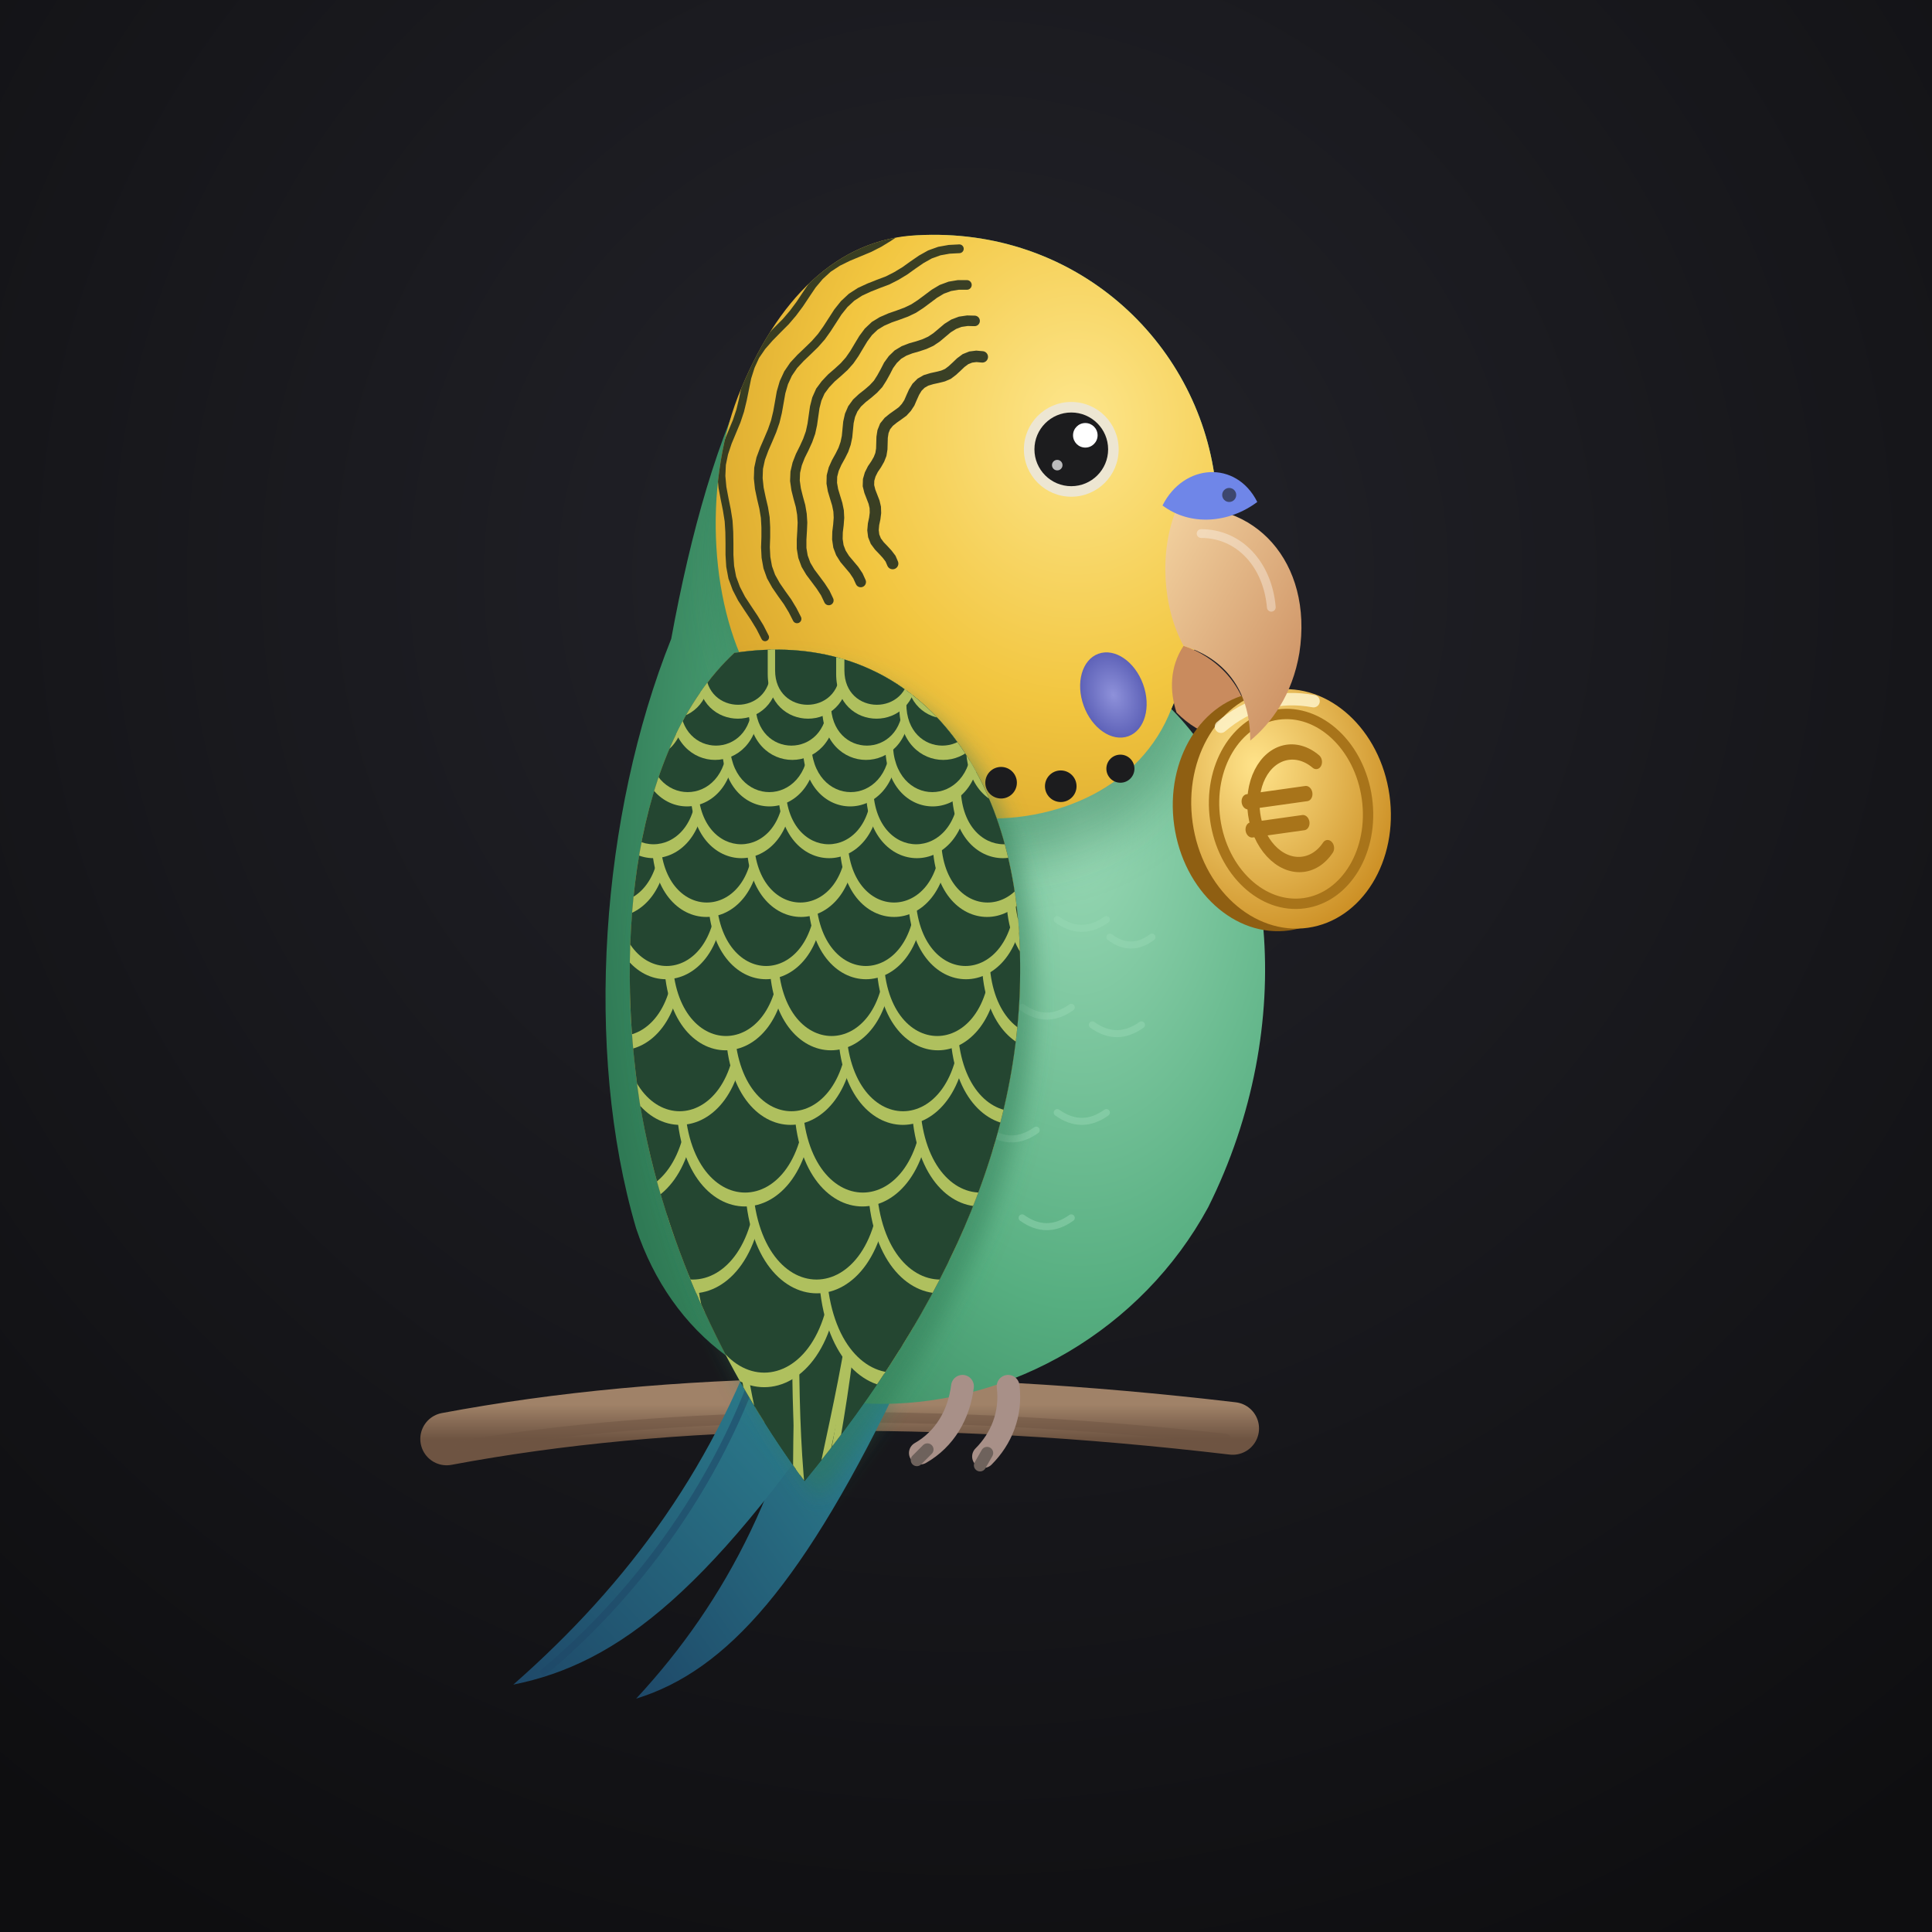
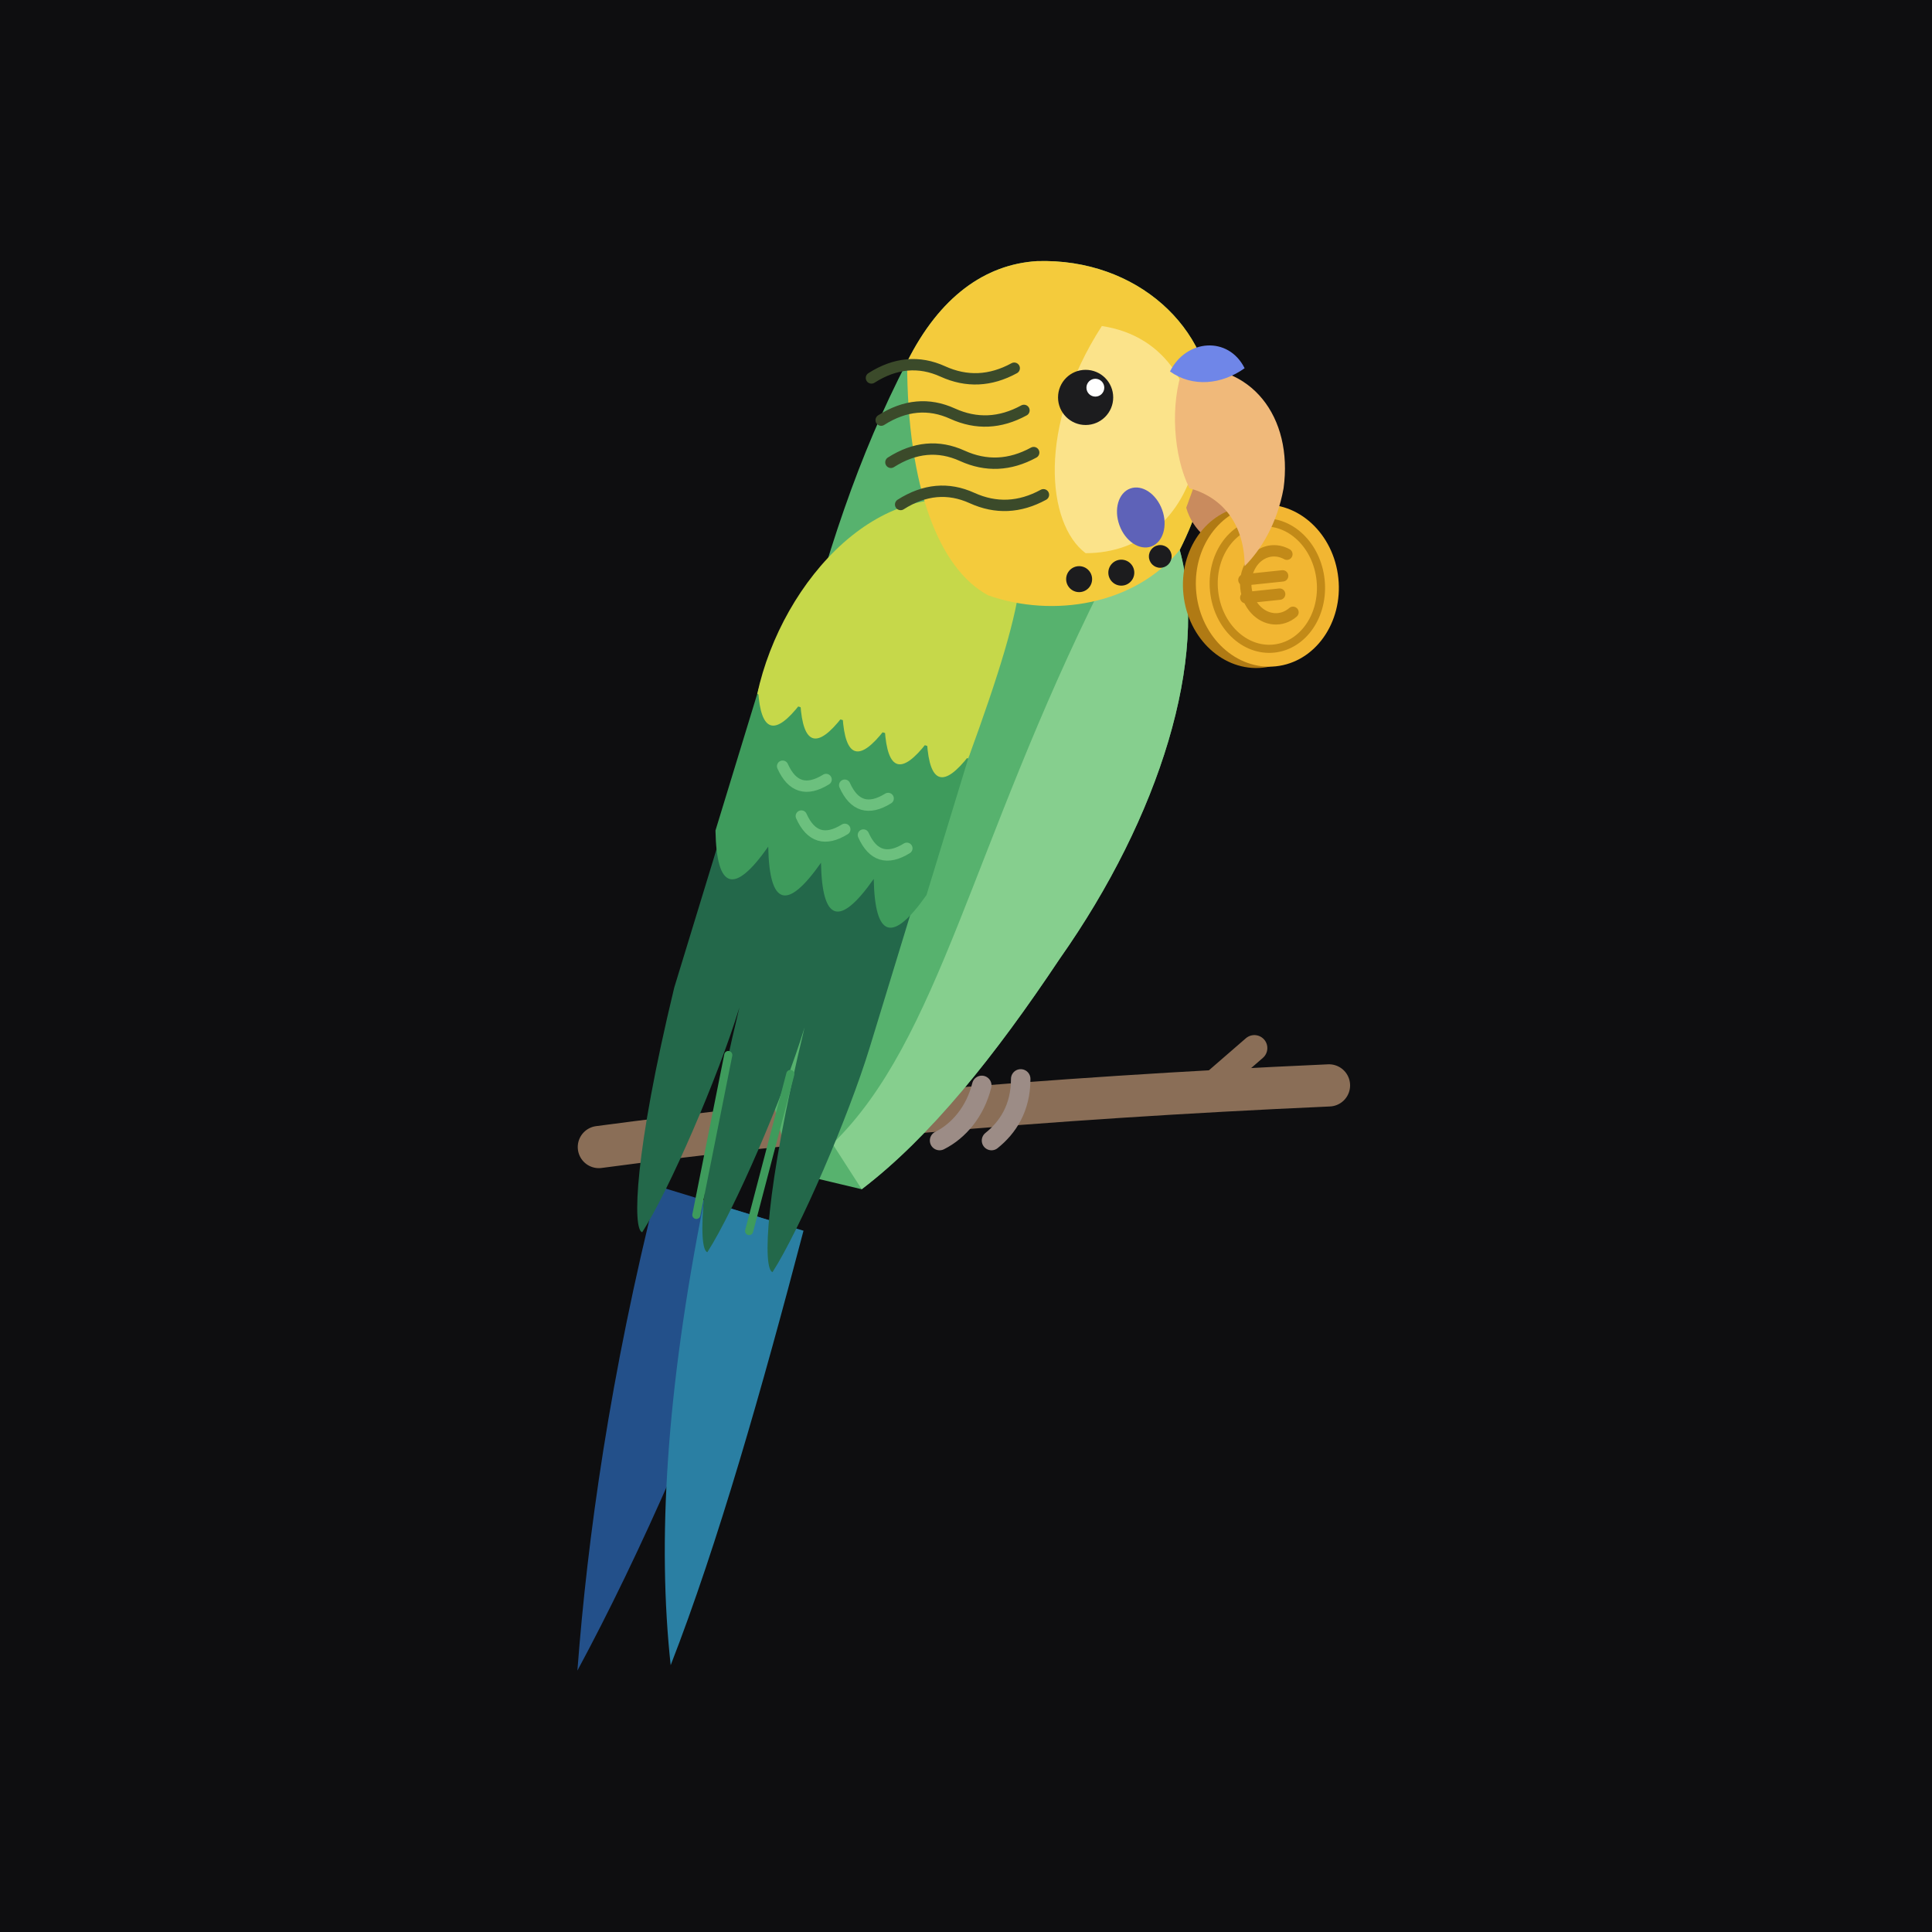
<svg xmlns="http://www.w3.org/2000/svg" viewBox="0 0 1024 1024" width="1024" height="1024">
-   <defs>
-     <radialGradient id="bgd" cx="0.5" cy="0.3" r="0.8">
-       <stop offset="0" stop-color="#23232A" />
-       <stop offset="1" stop-color="#0E0E10" />
-     </radialGradient>
-   </defs>
-   <rect width="1024" height="1024" fill="url(#bgd)" />
-   <defs>
-     <radialGradient id="gba" cx="0.72" cy="0.5" r="0.75">
-       <stop offset="0" stop-color="#9AD9B6" />
-       <stop offset="0.55" stop-color="#56AE80" />
-       <stop offset="1" stop-color="#2F7A55" />
-     </radialGradient>
-     <radialGradient id="gya" cx="0.72" cy="0.32" r="0.8">
-       <stop offset="0" stop-color="#FDE68C" />
-       <stop offset="0.6" stop-color="#F2C640" />
-       <stop offset="1" stop-color="#D9A62C" />
-     </radialGradient>
-     <linearGradient id="gka" x1="0" y1="0" x2="1" y2="1">
-       <stop offset="0" stop-color="#F3D2A0" />
-       <stop offset="1" stop-color="#C98B5E" />
-     </linearGradient>
-     <linearGradient id="gta" x1="1" y1="0" x2="0" y2="1">
-       <stop offset="0" stop-color="#2F8A96" />
-       <stop offset="1" stop-color="#1E4868" />
-     </linearGradient>
-     <linearGradient id="gpa" x1="0" y1="0" x2="0" y2="1">
-       <stop offset="0" stop-color="#A08268" />
-       <stop offset="1" stop-color="#6E5442" />
-     </linearGradient>
-     <radialGradient id="gca" cx="0.35" cy="0.3" r="0.8">
-       <stop offset="0" stop-color="#FFE38A" />
-       <stop offset="1" stop-color="#C98A1E" />
-     </radialGradient>
-     <radialGradient id="gha" cx="0.5" cy="0.5" r="0.5">
-       <stop offset="0" stop-color="#8E91DA" />
-       <stop offset="1" stop-color="#5E62B8" />
-     </radialGradient>
-     <filter id="sba" x="-20%" y="-20%" width="140%" height="140%">
-       <feGaussianBlur stdDeviation="14" />
-     </filter>
-     <filter id="ssa" x="-20%" y="-20%" width="140%" height="140%">
-       <feGaussianBlur stdDeviation="6" />
-     </filter>
-     <clipPath id="cma">
-       <path d="M560 190 C650 185 720 250 730 330 C735 380 722 420 705 460 C688 504 640 526 590 522 C540 518 498 488 468 446 C442 404 438 334 458 282 C480 226 515 192 560 190 Z" />
-     </clipPath>
-     <clipPath id="cwa">
-       <path d="M456 428 C548 414 610 480 618 584 C626 696 578 800 496 900 C456 846 416 770 402 684 C388 592 398 482 456 428 Z" />
-     </clipPath>
-     <clipPath id="cba">
-       <path d="M560 190 C650 185 720 250 730 330 C735 380 722 420 705 460 C765 520 778 640 726 744 C688 814 614 856 540 856 C470 856 420 816 400 756 C370 654 380 520 420 420 C442 300 482 195 560 190 Z" />
-     </clipPath>
-   </defs>
-   <g transform="translate(512 506) scale(0.93) translate(-588 -600)">
-     <path d="M292 876 C420 852 570 850 740 870" fill="none" stroke="url(#gpa)" stroke-width="30" stroke-linecap="round" />
-     <path d="M300 880 C420 860 570 858 736 876" fill="none" stroke="#6E5442" stroke-width="6" stroke-linecap="round" opacity="0.5" />
-     <path d="M502 806 C488 898 452 968 400 1024 C452 1008 496 958 552 840 Z" fill="url(#gta)" />
-     <path d="M476 800 C446 890 396 958 330 1016 C390 1004 444 962 530 832 Z" fill="url(#gta)" />
-     <path d="M478 806 C456 890 404 962 346 1010" fill="none" stroke="#1E4868" stroke-width="4" opacity="0.6" />
-     <path d="M560 190 C650 185 720 250 730 330 C735 380 722 420 705 460 C765 520 778 640 726 744 C688 814 614 856 540 856 C470 856 420 816 400 756 C370 654 380 520 420 420 C442 300 482 195 560 190 Z" fill="url(#gba)" />
-     <g clip-path="url(#cba)">
-       <path d="M560 190 C650 185 720 250 730 330 C735 380 722 420 705 460 C688 504 640 526 590 522 C540 518 498 488 468 446 C442 404 438 334 458 282 C480 226 515 192 560 190 Z" transform="translate(6 22)" fill="#2F7A55" opacity="0.45" filter="url(#sba)" />
-       <g fill="none" stroke="#9AD9B6" stroke-width="4" stroke-linecap="round" opacity="0.45">
-         <path d="M640 580 q14 10 28 0" />
-         <path d="M620 630 q14 10 28 0" />
-         <path d="M660 640 q14 10 28 0" />
-         <path d="M640 690 q14 10 28 0" />
-         <path d="M600 700 q14 10 28 0" />
-         <path d="M620 750 q14 10 28 0" />
-         <path d="M670 590 q12 9 24 0" />
+   <rect width="1024" height="1024" fill="#0E0E10" />
+   <g transform="translate(498 448) scale(0.86) translate(-540 -520)">
+     <path d="M330 706 C450 690 600 676 780 668" fill="none" stroke="#8A6E57" stroke-width="26" stroke-linecap="round" />
+     <path d="M704 671 l30 -26" stroke="#8A6E57" stroke-width="16" stroke-linecap="round" />
+     <path d="M600 160 C662 158 708 202 708 252 C708 292 698 318 688 338 C706 404 676 502 614 590 C574 650 534 700 492 732 L450 722 C420 640 420 520 450 420 C470 340 490 280 520 222 C540 182 568 162 600 160 Z" fill="#57B26E" />
+     <path d="M688 338 C706 404 676 502 614 590 C574 650 534 700 492 732 L474 704 C540 640 560 520 640 360 Z" fill="#86CF8E" />
+     <g transform="translate(468 322) rotate(17)">
+       <path d="M22 420 C28 540 44 640 62 720 C78 640 90 540 96 420 Z" fill="#23508A" />
+       <path d="M52 420 C64 540 86 630 116 700 C122 620 120 520 116 420 Z" fill="#2A7FA3" />
+       <path d="M-4 190 L-4 300 C2.3 405.0 14.9 450.0 21.2 450.0 C29.6 420.0 38.0 345.0 38.0 300 C44.3 405.0 56.9 450.0 63.2 450.0 C71.6 420.0 80.0 345.0 80.0 300 C86.3 405.0 98.9 450.0 105.2 450.0 C113.6 420.0 122.0 345.0 122.0 300 L122 190 Z" fill="#23684A" />
+       <path d="M-8 100 L-8 200 Q9.0 252.0 26.0 200 Q43.0 252.0 60.0 200 Q77.0 252.0 94.0 200 Q111.0 252.0 128.0 200 L128 100 Z" fill="#3E9B5C" />
+       <path d="M-8 112 C-14 40 26 -44 96 -40 C128 -34 134 0 128 112 Z" fill="#C6D84A" />
+       <path d="M-8 104 L-8 110 Q5.6 146.0 19.2 110 Q32.8 146.0 46.4 110 Q60.0 146.0 73.6 110 Q87.2 146.0 100.8 110 Q114.4 146.0 128.0 110 L128 104 Z" fill="#C6D84A" />
+       <g fill="none" stroke="#6CC07E" stroke-width="7" stroke-linecap="round">
+         <path d="M20 150 q14 16 28 0" />
+         <path d="M60 150 q14 16 28 0" />
+         <path d="M40 176 q14 16 28 0" />
+         <path d="M80 176 q14 16 28 0" />
+       </g>
+       <path d="M40 330 L50 430 M80 330 L84 430" stroke="#3E9B5C" stroke-width="5" stroke-linecap="round" />
+     </g>
+     <path d="M600 160 C662 158 708 202 708 252 C708 292 698 318 688 338 C660 372 610 380 570 366 C540 350 520 300 520 222 C540 182 568 162 600 160 Z" fill="#F4CB3C" />
+     <path d="M640 200 C680 206 700 240 698 282 C690 318 664 340 630 340 C606 322 600 262 640 200 Z" fill="#FBE38A" />
+     <path d="M498 232 q22 -14 44 -4 q22 10 44 -2" fill="none" stroke="#3B4A2A" stroke-width="7" stroke-linecap="round" />
+     <path d="M504 258 q22 -14 44 -4 q22 10 44 -2" fill="none" stroke="#3B4A2A" stroke-width="7" stroke-linecap="round" />
+     <path d="M510 284 q22 -14 44 -4 q22 10 44 -2" fill="none" stroke="#3B4A2A" stroke-width="7" stroke-linecap="round" />
+     <path d="M516 310 q22 -14 44 -4 q22 10 44 -2" fill="none" stroke="#3B4A2A" stroke-width="7" stroke-linecap="round" />
+     <path d="M566 668 c-4 16 -14 28 -26 34 M590 664 c0 18 -8 30 -18 38" fill="none" stroke="#9C8C86" stroke-width="12" stroke-linecap="round" />
+     <ellipse cx="664" cy="318" rx="14" ry="19" transform="rotate(-20 664 318)" fill="#5E62B8" />
+     <circle cx="626" cy="356" r="8" fill="#1C1C1E" />
+     <circle cx="652" cy="352" r="8" fill="#1C1C1E" />
+     <circle cx="676" cy="342" r="7" fill="#1C1C1E" />
+     <path d="M700 290 C716 300 726 318 722 338 C708 336 696 326 692 312 Z" fill="#C98B5E" />
+     <g transform="rotate(-6 742 360)">
+       <ellipse cx="734" cy="360" rx="44" ry="50" fill="#B07A14" />
+       <ellipse cx="742" cy="360" rx="44" ry="50" fill="#F2B632" />
+       <ellipse cx="742" cy="360" rx="33" ry="39" fill="none" stroke="#C28A18" stroke-width="5" />
+       <g fill="none" stroke="#C28A18" stroke-width="7" stroke-linecap="round">
+         <path d="M756 342 A18 21 0 1 0 756 378" />
+         <path d="M728 355 H752 M728 366 H749" />
      </g>
    </g>
-     <path d="M560 190 C650 185 720 250 730 330 C735 380 722 420 705 460 C688 504 640 526 590 522 C540 518 498 488 468 446 C442 404 438 334 458 282 C480 226 515 192 560 190 Z" fill="url(#gya)" />
-     <g clip-path="url(#cma)" fill="none" stroke="#26301F" stroke-linecap="round" opacity="0.9">
-       <path d="M546.2 377.1 L545.0 374.3 L543.1 371.8 L540.9 369.4 L538.6 367.0 L536.6 364.3 L535.4 361.3 L535.0 358.1 L535.3 354.7 L536.0 351.4 L536.4 348.2 L536.3 345.1 L535.6 342.1 L534.4 339.0 L533.2 335.9 L532.4 332.7 L532.5 329.4 L533.4 326.3 L534.9 323.3 L536.8 320.5 L538.4 317.7 L539.5 314.9 L540.0 311.8 L540.1 308.5 L540.2 305.1 L540.7 301.9 L541.9 298.9 L544.0 296.3 L546.6 294.2 L549.3 292.3 L551.9 290.4 L554.0 288.1 L555.7 285.5 L557.0 282.5 L558.4 279.4 L560.1 276.6 L562.4 274.3 L565.2 272.7 L568.5 271.7 L571.7 271.0 L574.9 270.2 L577.7 269.0 L580.2 267.1 L582.6 264.9 L585.0 262.6 L587.7 260.6 L590.7 259.4 L593.9 259.0 L597.3 259.3" stroke-width="6.5" />
-       <path d="M528.0 387.6 L526.4 384.1 L524.2 380.8 L521.6 377.7 L518.9 374.5 L516.7 371.0 L515.3 367.3 L514.7 363.2 L514.8 359.1 L515.3 355.0 L515.6 351.0 L515.4 347.1 L514.6 343.2 L513.4 339.3 L512.2 335.3 L511.5 331.3 L511.6 327.2 L512.6 323.3 L514.3 319.5 L516.3 315.9 L518.1 312.3 L519.4 308.6 L520.2 304.8 L520.6 300.7 L521.0 296.6 L521.9 292.6 L523.5 288.9 L525.9 285.6 L528.9 282.8 L532.2 280.2 L535.2 277.6 L537.9 274.7 L540.0 271.4 L542.0 267.8 L543.9 264.1 L546.3 260.8 L549.2 258.0 L552.7 255.9 L556.6 254.4 L560.5 253.3 L564.4 252.0 L567.9 250.4 L571.2 248.2 L574.3 245.6 L577.5 242.9 L581.0 240.7 L584.7 239.3 L588.8 238.7 L592.9 238.8" stroke-width="6.0" />
-       <path d="M509.8 398.1 L507.8 393.9 L505.2 389.9 L502.3 386.0 L499.3 382.0 L496.8 377.8 L495.1 373.2 L494.3 368.4 L494.3 363.5 L494.6 358.5 L494.8 353.7 L494.5 349.0 L493.7 344.3 L492.4 339.6 L491.2 334.8 L490.5 329.9 L490.7 325.0 L491.8 320.3 L493.6 315.7 L495.8 311.3 L497.8 306.9 L499.4 302.4 L500.4 297.8 L501.1 292.9 L501.8 288.0 L503.0 283.3 L505.0 278.8 L507.9 274.9 L511.3 271.3 L515.0 268.1 L518.6 264.8 L521.7 261.3 L524.4 257.4 L526.9 253.2 L529.5 248.9 L532.4 245.0 L536.0 241.6 L540.1 239.1 L544.7 237.1 L549.3 235.5 L553.9 233.8 L558.1 231.8 L562.1 229.2 L566.0 226.3 L570.0 223.3 L574.2 220.8 L578.8 219.1 L583.6 218.3 L588.5 218.3" stroke-width="5.5" />
-       <path d="M491.7 408.6 L489.2 403.7 L486.3 398.9 L483.0 394.3 L479.7 389.5 L476.9 384.5 L475.0 379.2 L474.0 373.6 L473.7 367.8 L473.9 362.1 L473.9 356.4 L473.6 350.9 L472.7 345.4 L471.4 339.9 L470.2 334.2 L469.6 328.5 L469.8 322.8 L471.0 317.3 L473.0 311.9 L475.3 306.6 L477.5 301.4 L479.3 296.2 L480.6 290.8 L481.6 285.2 L482.6 279.5 L484.2 274.0 L486.6 268.8 L489.8 264.1 L493.7 259.9 L497.9 255.9 L501.9 252.0 L505.6 247.8 L508.8 243.3 L511.9 238.5 L515.0 233.7 L518.6 229.2 L522.8 225.3 L527.6 222.2 L532.8 219.8 L538.1 217.7 L543.4 215.7 L548.3 213.2 L553.1 210.3 L557.7 207.0 L562.5 203.7 L567.5 200.9 L572.8 199.0 L578.4 198.0 L584.2 197.7" stroke-width="5.0" />
-       <path d="M473.5 419.1 L470.6 413.4 L467.3 408.0 L463.7 402.6 L460.1 397.1 L457.1 391.3 L454.8 385.1 L453.6 378.7 L453.2 372.2 L453.2 365.6 L453.1 359.2 L452.7 352.8 L451.7 346.5 L450.4 340.1 L449.2 333.7 L448.6 327.2 L448.9 320.6 L450.2 314.3 L452.3 308.0 L454.8 302.0 L457.3 296.0 L459.3 290.0 L460.8 283.8 L462.1 277.4 L463.4 271.0 L465.4 264.7 L468.1 258.8 L471.8 253.4 L476.1 248.5 L480.7 243.8 L485.3 239.2 L489.4 234.4 L493.2 229.3 L496.8 223.9 L500.5 218.4 L504.7 213.4 L509.5 209.0 L515.0 205.4 L520.9 202.5 L526.9 200.0 L532.9 197.5 L538.6 194.6 L544.0 191.3 L549.4 187.7 L554.9 184.1 L560.7 181.1 L566.9 178.8 L573.3 177.6 L579.8 177.2" stroke-width="4.5" />
-       <path d="M455.3 429.6 L452.0 423.2 L448.4 417.0 L444.4 410.9 L440.5 404.6 L437.2 398.0 L434.7 391.1 L433.3 383.9 L432.6 376.6 L432.5 369.2 L432.3 361.9 L431.8 354.7 L430.7 347.6 L429.4 340.4 L428.3 333.1 L427.7 325.8 L428.0 318.5 L429.4 311.2 L431.7 304.2 L434.4 297.4 L437.0 290.6 L439.2 283.7 L441.0 276.7 L442.6 269.6 L444.3 262.4 L446.5 255.4 L449.7 248.8 L453.7 242.7 L458.5 237.0 L463.6 231.7 L468.6 226.4 L473.3 221.0 L477.6 215.2 L481.8 209.2 L486.1 203.2 L490.9 197.6 L496.3 192.7 L502.4 188.6 L509.0 185.2 L515.7 182.2 L522.4 179.3 L528.8 176.0 L535.0 172.4 L541.1 168.4 L547.4 164.5 L554.0 161.2 L560.9 158.7 L568.1 157.3 L575.4 156.6" stroke-width="4.0" />
-       <path d="M437.1 440.1 L433.5 433.0 L429.4 426.0 L425.1 419.2 L420.9 412.1 L417.3 404.8 L414.6 397.1 L412.9 389.1 L412.1 380.9 L411.8 372.7 L411.5 364.7 L410.8 356.7 L409.8 348.7 L408.4 340.7 L407.3 332.6 L406.7 324.4 L407.2 316.3 L408.7 308.2 L411.0 300.4 L413.9 292.7 L416.7 285.1 L419.2 277.5 L421.2 269.7 L423.1 261.8 L425.1 253.9 L427.7 246.1 L431.2 238.8 L435.7 231.9 L440.9 225.6 L446.4 219.6 L451.9 213.6 L457.1 207.5 L462.0 201.2 L466.7 194.5 L471.6 188.0 L477.0 181.8 L483.1 176.4 L489.9 171.8 L497.1 167.9 L504.5 164.5 L511.9 161.1 L519.0 157.5 L526.0 153.4 L532.8 149.1 L539.9 144.9 L547.2 141.3 L554.9 138.6 L562.9 136.9 L571.1 136.1" stroke-width="3.5" />
-     </g>
-     <path d="M456 428 C548 414 610 480 618 584 C626 696 578 800 496 900 C456 846 416 770 402 684 C388 592 398 482 456 428 Z" transform="translate(8 10)" fill="#2F7A55" opacity="0.5" filter="url(#ssa)" />
-     <path d="M456 428 C548 414 610 480 618 584 C626 696 578 800 496 900 C456 846 416 770 402 684 C388 592 398 482 456 428 Z" fill="#244631" />
-     <g clip-path="url(#cwa)">
-       <path d="M420 740 C418 830 446 884 486 936 C470 870 462 820 458 740 Z" fill="#244631" stroke="#AFC05E" stroke-width="4" />
-       <path d="M456 740 C454 830 468 884 492 936 C490 870 494 820 494 740 Z" fill="#244631" stroke="#AFC05E" stroke-width="4" />
-       <path d="M492 740 C490 830 490 884 498 936 C510 870 526 820 530 740 Z" fill="#244631" stroke="#AFC05E" stroke-width="4" />
-       <path d="M528 740 C526 830 512 884 504 936 C530 870 558 820 566 740 Z" fill="#244631" stroke="#AFC05E" stroke-width="4" />
-       <path d="M564 740 C562 830 534 884 510 936 C550 870 590 820 602 740 Z" fill="#244631" stroke="#AFC05E" stroke-width="4" />
-       <path d="M356 756 L356 776 C356 870 442 870 442 776 L442 756 Z" fill="#AFC05E" />
-       <path d="M360.5 756 L360.5 774 C360.5 859.6 437.5 859.6 437.5 774 L437.5 756 Z" fill="#244631" />
-       <path d="M430 756 L430 776 C430 870 516 870 516 776 L516 756 Z" fill="#AFC05E" />
-       <path d="M434.5 756 L434.5 774 C434.5 859.6 511.5 859.6 511.5 774 L511.5 756 Z" fill="#244631" />
-       <path d="M504 756 L504 776 C504 870 590 870 590 776 L590 756 Z" fill="#AFC05E" />
-       <path d="M508.4 756 L508.4 774 C508.4 859.6 585.4 859.6 585.4 774 L585.4 756 Z" fill="#244631" />
-       <path d="M578 756 L578 776 C578 870 664 870 664 776 L664 756 Z" fill="#AFC05E" />
-       <path d="M582.4 756 L582.4 774 C582.4 859.6 659.4 859.6 659.4 774 L659.4 756 Z" fill="#244631" />
-       <path d="M321 707 L321 727 C321 815 403 815 403 727 L403 707 Z" fill="#AFC05E" />
-       <path d="M325.2 707 L325.2 725 C325.2 805.2 398.2 805.2 398.2 725 L398.2 707 Z" fill="#244631" />
-       <path d="M391 707 L391 727 C391 815 473 815 473 727 L473 707 Z" fill="#AFC05E" />
-       <path d="M395.8 707 L395.8 725 C395.8 805.2 468.8 805.2 468.8 725 L468.8 707 Z" fill="#244631" />
-       <path d="M462 707 L462 727 C462 815 544 815 544 727 L544 707 Z" fill="#AFC05E" />
-       <path d="M466.3 707 L466.3 725 C466.3 805.2 539.3 805.2 539.3 725 L539.3 707 Z" fill="#244631" />
-       <path d="M532 707 L532 727 C532 815 614 815 614 727 L614 707 Z" fill="#AFC05E" />
-       <path d="M536.8 707 L536.8 725 C536.8 805.2 609.8 805.2 609.8 725 L609.8 707 Z" fill="#244631" />
-       <path d="M603 707 L603 727 C603 815 685 815 685 727 L685 707 Z" fill="#AFC05E" />
-       <path d="M607.3 707 L607.3 725 C607.3 805.2 680.3 805.2 680.3 725 L680.3 707 Z" fill="#244631" />
-       <path d="M356 662 L356 682 C356 764 434 764 434 682 L434 662 Z" fill="#AFC05E" />
-       <path d="M360.5 662 L360.5 680 C360.5 754.1 429.5 754.1 429.5 680 L429.5 662 Z" fill="#244631" />
-       <path d="M423 662 L423 682 C423 764 501 764 501 682 L501 662 Z" fill="#AFC05E" />
-       <path d="M427.6 662 L427.6 680 C427.6 754.1 496.6 754.1 496.6 680 L496.6 662 Z" fill="#244631" />
-       <path d="M490 662 L490 682 C490 764 568 764 568 682 L568 662 Z" fill="#AFC05E" />
-       <path d="M494.7 662 L494.7 680 C494.7 754.1 563.7 754.1 563.7 680 L563.7 662 Z" fill="#244631" />
-       <path d="M557 662 L557 682 C557 764 635 764 635 682 L635 662 Z" fill="#AFC05E" />
-       <path d="M561.7 662 L561.7 680 C561.7 754.1 630.7 754.1 630.7 680 L630.7 662 Z" fill="#244631" />
-       <path d="M624 662 L624 682 C624 764 702 764 702 682 L702 662 Z" fill="#AFC05E" />
-       <path d="M628.8 662 L628.8 680 C628.8 754.1 697.8 754.1 697.8 680 L697.8 662 Z" fill="#244631" />
-       <path d="M324 620 L324 640 C324 716 398 716 398 640 L398 620 Z" fill="#AFC05E" />
-       <path d="M328.7 620 L328.7 638 C328.7 706.3 393.7 706.3 393.7 638 L393.7 620 Z" fill="#244631" />
-       <path d="M388 620 L388 640 C388 716 462 716 462 640 L462 620 Z" fill="#AFC05E" />
-       <path d="M392.3 620 L392.3 638 C392.3 706.3 457.3 706.3 457.3 638 L457.3 620 Z" fill="#244631" />
-       <path d="M451 620 L451 640 C451 716 525 716 525 640 L525 620 Z" fill="#AFC05E" />
-       <path d="M456.0 620 L456.0 638 C456.0 706.3 521.0 706.3 521.0 638 L521.0 620 Z" fill="#244631" />
-       <path d="M515 620 L515 640 C515 716 589 716 589 640 L589 620 Z" fill="#AFC05E" />
-       <path d="M519.6 620 L519.6 638 C519.6 706.3 584.6 706.3 584.6 638 L584.6 620 Z" fill="#244631" />
-       <path d="M579 620 L579 640 C579 716 653 716 653 640 L653 620 Z" fill="#AFC05E" />
-       <path d="M583.2 620 L583.2 638 C583.2 706.3 648.2 706.3 648.2 638 L648.2 620 Z" fill="#244631" />
-       <path d="M356 582 L356 602 C356 672 426 672 426 602 L426 582 Z" fill="#AFC05E" />
-       <path d="M360.5 582 L360.5 600 C360.5 661.8 421.5 661.8 421.5 600 L421.5 582 Z" fill="#244631" />
-       <path d="M416 582 L416 602 C416 672 486 672 486 602 L486 582 Z" fill="#AFC05E" />
-       <path d="M420.7 582 L420.7 600 C420.7 661.8 481.7 661.8 481.7 600 L481.7 582 Z" fill="#244631" />
-       <path d="M476 582 L476 602 C476 672 546 672 546 602 L546 582 Z" fill="#AFC05E" />
-       <path d="M480.9 582 L480.9 600 C480.9 661.8 541.9 661.8 541.9 600 L541.9 582 Z" fill="#244631" />
-       <path d="M537 582 L537 602 C537 672 607 672 607 602 L607 582 Z" fill="#AFC05E" />
-       <path d="M541.1 582 L541.1 600 C541.1 661.8 602.1 661.8 602.1 600 L602.1 582 Z" fill="#244631" />
-       <path d="M597 582 L597 602 C597 672 667 672 667 602 L667 582 Z" fill="#AFC05E" />
-       <path d="M601.3 582 L601.3 600 C601.3 661.8 662.3 661.8 662.3 600 L662.3 582 Z" fill="#244631" />
-       <path d="M328 546 L328 566 C328 630 394 630 394 566 L394 546 Z" fill="#AFC05E" />
-       <path d="M332.1 546 L332.1 564 C332.1 620.6 389.1 620.6 389.1 564 L389.1 546 Z" fill="#244631" />
-       <path d="M384 546 L384 566 C384 630 450 630 450 566 L450 546 Z" fill="#AFC05E" />
-       <path d="M388.9 546 L388.9 564 C388.9 620.6 445.9 620.6 445.9 564 L445.9 546 Z" fill="#244631" />
-       <path d="M441 546 L441 566 C441 630 507 630 507 566 L507 546 Z" fill="#AFC05E" />
-       <path d="M445.6 546 L445.6 564 C445.6 620.6 502.6 620.6 502.6 564 L502.6 546 Z" fill="#244631" />
-       <path d="M498 546 L498 566 C498 630 564 630 564 566 L564 546 Z" fill="#AFC05E" />
-       <path d="M502.4 546 L502.4 564 C502.4 620.6 559.4 620.6 559.4 564 L559.4 546 Z" fill="#244631" />
-       <path d="M555 546 L555 566 C555 630 621 630 621 566 L621 546 Z" fill="#AFC05E" />
-       <path d="M559.2 546 L559.2 564 C559.2 620.6 616.2 620.6 616.2 564 L616.2 546 Z" fill="#244631" />
-       <path d="M611 546 L611 566 C611 630 677 630 677 566 L677 546 Z" fill="#AFC05E" />
-       <path d="M615.9 546 L615.9 564 C615.9 620.6 672.9 620.6 672.9 564 L672.9 546 Z" fill="#244631" />
-       <path d="M356 515 L356 535 C356 593 418 593 418 535 L418 515 Z" fill="#AFC05E" />
-       <path d="M360.5 515 L360.5 533 C360.5 582.7 413.5 582.7 413.5 533 L413.5 515 Z" fill="#244631" />
-       <path d="M409 515 L409 535 C409 593 471 593 471 535 L471 515 Z" fill="#AFC05E" />
-       <path d="M413.8 515 L413.8 533 C413.8 582.7 466.8 582.7 466.8 533 L466.8 515 Z" fill="#244631" />
-       <path d="M463 515 L463 535 C463 593 525 593 525 535 L525 515 Z" fill="#AFC05E" />
-       <path d="M467.1 515 L467.1 533 C467.1 582.7 520.1 582.7 520.1 533 L520.1 515 Z" fill="#244631" />
-       <path d="M516 515 L516 535 C516 593 578 593 578 535 L578 515 Z" fill="#AFC05E" />
-       <path d="M520.5 515 L520.5 533 C520.5 582.7 573.5 582.7 573.5 533 L573.5 515 Z" fill="#244631" />
-       <path d="M569 515 L569 535 C569 593 631 593 631 535 L631 515 Z" fill="#AFC05E" />
-       <path d="M573.8 515 L573.8 533 C573.8 582.7 626.8 582.7 626.8 533 L626.8 515 Z" fill="#244631" />
-       <path d="M623 515 L623 535 C623 593 685 593 685 535 L685 515 Z" fill="#AFC05E" />
-       <path d="M627.1 515 L627.1 533 C627.1 582.7 680.1 582.7 680.1 533 L680.1 515 Z" fill="#244631" />
-       <path d="M331 486 L331 506 C331 558 389 558 389 506 L389 486 Z" fill="#AFC05E" />
-       <path d="M335.6 486 L335.6 504 C335.6 548.1 384.6 548.1 384.6 504 L384.6 486 Z" fill="#244631" />
-       <path d="M381 486 L381 506 C381 558 439 558 439 506 L439 486 Z" fill="#AFC05E" />
-       <path d="M385.4 486 L385.4 504 C385.4 548.1 434.4 548.1 434.4 504 L434.4 486 Z" fill="#244631" />
-       <path d="M431 486 L431 506 C431 558 489 558 489 506 L489 486 Z" fill="#AFC05E" />
-       <path d="M435.3 486 L435.3 504 C435.3 548.1 484.3 548.1 484.3 504 L484.3 486 Z" fill="#244631" />
-       <path d="M481 486 L481 506 C481 558 539 558 539 506 L539 486 Z" fill="#AFC05E" />
-       <path d="M485.2 486 L485.2 504 C485.2 548.1 534.2 548.1 534.2 504 L534.2 486 Z" fill="#244631" />
-       <path d="M531 486 L531 506 C531 558 589 558 589 506 L589 486 Z" fill="#AFC05E" />
-       <path d="M535.1 486 L535.1 504 C535.1 548.1 584.1 548.1 584.1 504 L584.1 486 Z" fill="#244631" />
-       <path d="M580 486 L580 506 C580 558 638 558 638 506 L638 486 Z" fill="#AFC05E" />
-       <path d="M585.0 486 L585.0 504 C585.0 548.1 634.0 548.1 634.0 504 L634.0 486 Z" fill="#244631" />
-       <path d="M630 486 L630 506 C630 558 688 558 688 506 L688 486 Z" fill="#AFC05E" />
-       <path d="M634.8 486 L634.8 504 C634.8 548.1 683.8 548.1 683.8 504 L683.8 486 Z" fill="#244631" />
-       <path d="M356 461 L356 481 C356 527 410 527 410 481 L410 461 Z" fill="#AFC05E" />
-       <path d="M360.5 461 L360.5 479 C360.5 516.8 405.5 516.8 405.5 479 L405.5 461 Z" fill="#244631" />
-       <path d="M402 461 L402 481 C402 527 456 527 456 481 L456 461 Z" fill="#AFC05E" />
-       <path d="M406.9 461 L406.9 479 C406.9 516.8 451.9 516.8 451.9 479 L451.9 461 Z" fill="#244631" />
-       <path d="M449 461 L449 481 C449 527 503 527 503 481 L503 461 Z" fill="#AFC05E" />
-       <path d="M453.4 461 L453.4 479 C453.4 516.8 498.4 516.8 498.4 479 L498.4 461 Z" fill="#244631" />
-       <path d="M495 461 L495 481 C495 527 549 527 549 481 L549 461 Z" fill="#AFC05E" />
-       <path d="M499.8 461 L499.8 479 C499.8 516.8 544.8 516.8 544.8 479 L544.8 461 Z" fill="#244631" />
-       <path d="M542 461 L542 481 C542 527 596 527 596 481 L596 461 Z" fill="#AFC05E" />
-       <path d="M546.3 461 L546.3 479 C546.3 516.8 591.3 516.8 591.3 479 L591.3 461 Z" fill="#244631" />
-       <path d="M588 461 L588 481 C588 527 642 527 642 481 L642 461 Z" fill="#AFC05E" />
-       <path d="M592.7 461 L592.7 479 C592.7 516.8 637.7 516.8 637.7 479 L637.7 461 Z" fill="#244631" />
-       <path d="M635 461 L635 481 C635 527 689 527 689 481 L689 461 Z" fill="#AFC05E" />
-       <path d="M639.1 461 L639.1 479 C639.1 516.8 684.1 516.8 684.1 479 L684.1 461 Z" fill="#244631" />
-       <path d="M334 439 L334 459 C334 499 384 499 384 459 L384 439 Z" fill="#AFC05E" />
-       <path d="M339.0 439 L339.0 457 C339.0 488.8 380.0 488.8 380.0 457 L380.0 439 Z" fill="#244631" />
-       <path d="M378 439 L378 459 C378 499 428 499 428 459 L428 439 Z" fill="#AFC05E" />
-       <path d="M382.0 439 L382.0 457 C382.0 488.8 423.0 488.8 423.0 457 L423.0 439 Z" fill="#244631" />
-       <path d="M420 439 L420 459 C420 499 470 499 470 459 L470 439 Z" fill="#AFC05E" />
-       <path d="M425.0 439 L425.0 457 C425.0 488.8 466.0 488.8 466.0 457 L466.0 439 Z" fill="#244631" />
-       <path d="M464 439 L464 459 C464 499 514 499 514 459 L514 439 Z" fill="#AFC05E" />
-       <path d="M468.0 439 L468.0 457 C468.0 488.8 509.0 488.8 509.0 457 L509.0 439 Z" fill="#244631" />
-       <path d="M506 439 L506 459 C506 499 556 499 556 459 L556 439 Z" fill="#AFC05E" />
-       <path d="M511.0 439 L511.0 457 C511.0 488.8 552.0 488.8 552.0 457 L552.0 439 Z" fill="#244631" />
-       <path d="M550 439 L550 459 C550 499 600 499 600 459 L600 439 Z" fill="#AFC05E" />
-       <path d="M554.0 439 L554.0 457 C554.0 488.8 595.0 488.8 595.0 457 L595.0 439 Z" fill="#244631" />
-       <path d="M592 439 L592 459 C592 499 642 499 642 459 L642 439 Z" fill="#AFC05E" />
-       <path d="M597.0 439 L597.0 457 C597.0 488.8 638.0 488.8 638.0 457 L638.0 439 Z" fill="#244631" />
-       <path d="M636 439 L636 459 C636 499 686 499 686 459 L686 439 Z" fill="#AFC05E" />
-       <path d="M640.0 439 L640.0 457 C640.0 488.8 681.0 488.8 681.0 457 L681.0 439 Z" fill="#244631" />
-       <path d="M356 420 L356 440 C356 474 402 474 402 440 L402 420 Z" fill="#AFC05E" />
-       <path d="M360.5 420 L360.5 438 C360.5 464.1 397.5 464.1 397.5 438 L397.5 420 Z" fill="#244631" />
-       <path d="M396 420 L396 440 C396 474 442 474 442 440 L442 420 Z" fill="#AFC05E" />
-       <path d="M400.1 420 L400.1 438 C400.1 464.1 437.1 464.1 437.1 438 L437.1 420 Z" fill="#244631" />
-       <path d="M435 420 L435 440 C435 474 481 474 481 440 L481 420 Z" fill="#AFC05E" />
-       <path d="M439.6 420 L439.6 438 C439.6 464.1 476.6 464.1 476.6 438 L476.6 420 Z" fill="#244631" />
-       <path d="M475 420 L475 440 C475 474 521 474 521 440 L521 420 Z" fill="#AFC05E" />
-       <path d="M479.2 420 L479.2 438 C479.2 464.1 516.2 464.1 516.2 438 L516.2 420 Z" fill="#244631" />
-       <path d="M514 420 L514 440 C514 474 560 474 560 440 L560 420 Z" fill="#AFC05E" />
-       <path d="M518.7 420 L518.7 438 C518.7 464.1 555.7 464.1 555.7 438 L555.7 420 Z" fill="#244631" />
-       <path d="M554 420 L554 440 C554 474 600 474 600 440 L600 420 Z" fill="#AFC05E" />
-       <path d="M558.3 420 L558.3 438 C558.3 464.1 595.3 464.1 595.3 438 L595.3 420 Z" fill="#244631" />
-       <path d="M593 420 L593 440 C593 474 639 474 639 440 L639 420 Z" fill="#AFC05E" />
-       <path d="M597.9 420 L597.9 438 C597.9 464.1 634.9 464.1 634.9 438 L634.9 420 Z" fill="#244631" />
-       <path d="M633 420 L633 440 C633 474 679 474 679 440 L679 420 Z" fill="#AFC05E" />
-       <path d="M637.4 420 L637.4 438 C637.4 464.1 674.4 464.1 674.4 438 L674.4 420 Z" fill="#244631" />
-     </g>
-     <g fill="none" stroke-linecap="round">
-       <path d="M586 846 c-2 16 -10 30 -24 38" stroke="#A89088" stroke-width="13" />
-       <path d="M612 846 c2 16 -4 30 -14 40" stroke="#A89088" stroke-width="13" />
-       <path d="M566 882 l-6 6 M600 884 l-4 7" stroke="#6E625C" stroke-width="7" />
-     </g>
-     <ellipse cx="672" cy="452" rx="18" ry="25" transform="rotate(-20 672 452)" fill="url(#gha)" />
-     <circle cx="608" cy="502" r="9" fill="#1C1C1E" />
-     <circle cx="642" cy="504" r="9" fill="#1C1C1E" />
-     <circle cx="676" cy="494" r="8" fill="#1C1C1E" />
-     <path d="M712 424 C730 430 748 446 750 472 C738 480 722 476 708 462 C704 450 704 436 712 424 Z" fill="#C98B5E" />
-     <g transform="rotate(-8 772 508)">
-       <g transform="translate(772 458) scale(1.18) translate(-772 -458)">
-         <ellipse cx="763" cy="508" rx="48" ry="58" fill="#8F5F12" />
-         <ellipse cx="772" cy="508" rx="48" ry="58" fill="url(#gca)" />
-         <ellipse cx="772" cy="508" rx="37" ry="46" fill="none" stroke="#A8741A" stroke-width="5" />
-         <g transform="translate(772 508) scale(0.8 1) translate(-772 -508)">
-           <g fill="none" stroke="#A8741A" stroke-width="7.4" stroke-linecap="round">
-             <path d="M790.8 487.0 A25.2 27.3 0 1 0 790.8 529.0" />
-             <path d="M746.7 501.7 H782.4 M746.7 515.4 H778.2" />
-           </g>
-         </g>
-         <path d="M744 464 Q766 450 790 458" fill="none" stroke="#FFF6D0" stroke-width="6" stroke-linecap="round" opacity="0.8" />
-       </g>
-     </g>
-     <path d="M708 346 C752 340 786 376 778 428 C774 452 762 468 750 478 C750 452 738 432 712 424 C700 402 698 370 708 346 Z" fill="url(#gka)" />
-     <path d="M722 360 C744 360 760 378 762 402" fill="none" stroke="#FFFFFF" stroke-width="5" stroke-linecap="round" opacity="0.35" />
-     <path d="M700 344 C712 320 742 318 754 342 C738 354 716 356 700 344 Z" fill="#6F86E8" />
-     <circle cx="738" cy="338" r="4" fill="#1C1C1E" opacity="0.6" />
-     <circle cx="648" cy="312" r="27" fill="#EDE6D2" />
-     <circle cx="648" cy="312" r="21" fill="#1C1C1E" />
-     <circle cx="656" cy="304" r="7" fill="#FFFFFF" />
-     <circle cx="640" cy="321" r="3" fill="#FFFFFF" opacity="0.7" />
+     <path d="M690 226 C732 222 758 256 752 300 C748 322 738 338 728 348 C728 324 716 306 694 300 C684 280 682 248 690 226 Z" fill="#F0B97A" />
+     <path d="M682 228 C692 208 718 206 728 226 C714 236 696 238 682 228 Z" fill="#6F86E8" />
+     <circle cx="630" cy="244" r="17" fill="#1C1C1E" />
+     <circle cx="636" cy="238" r="5.5" fill="#FFFFFF" />
  </g>
</svg>
